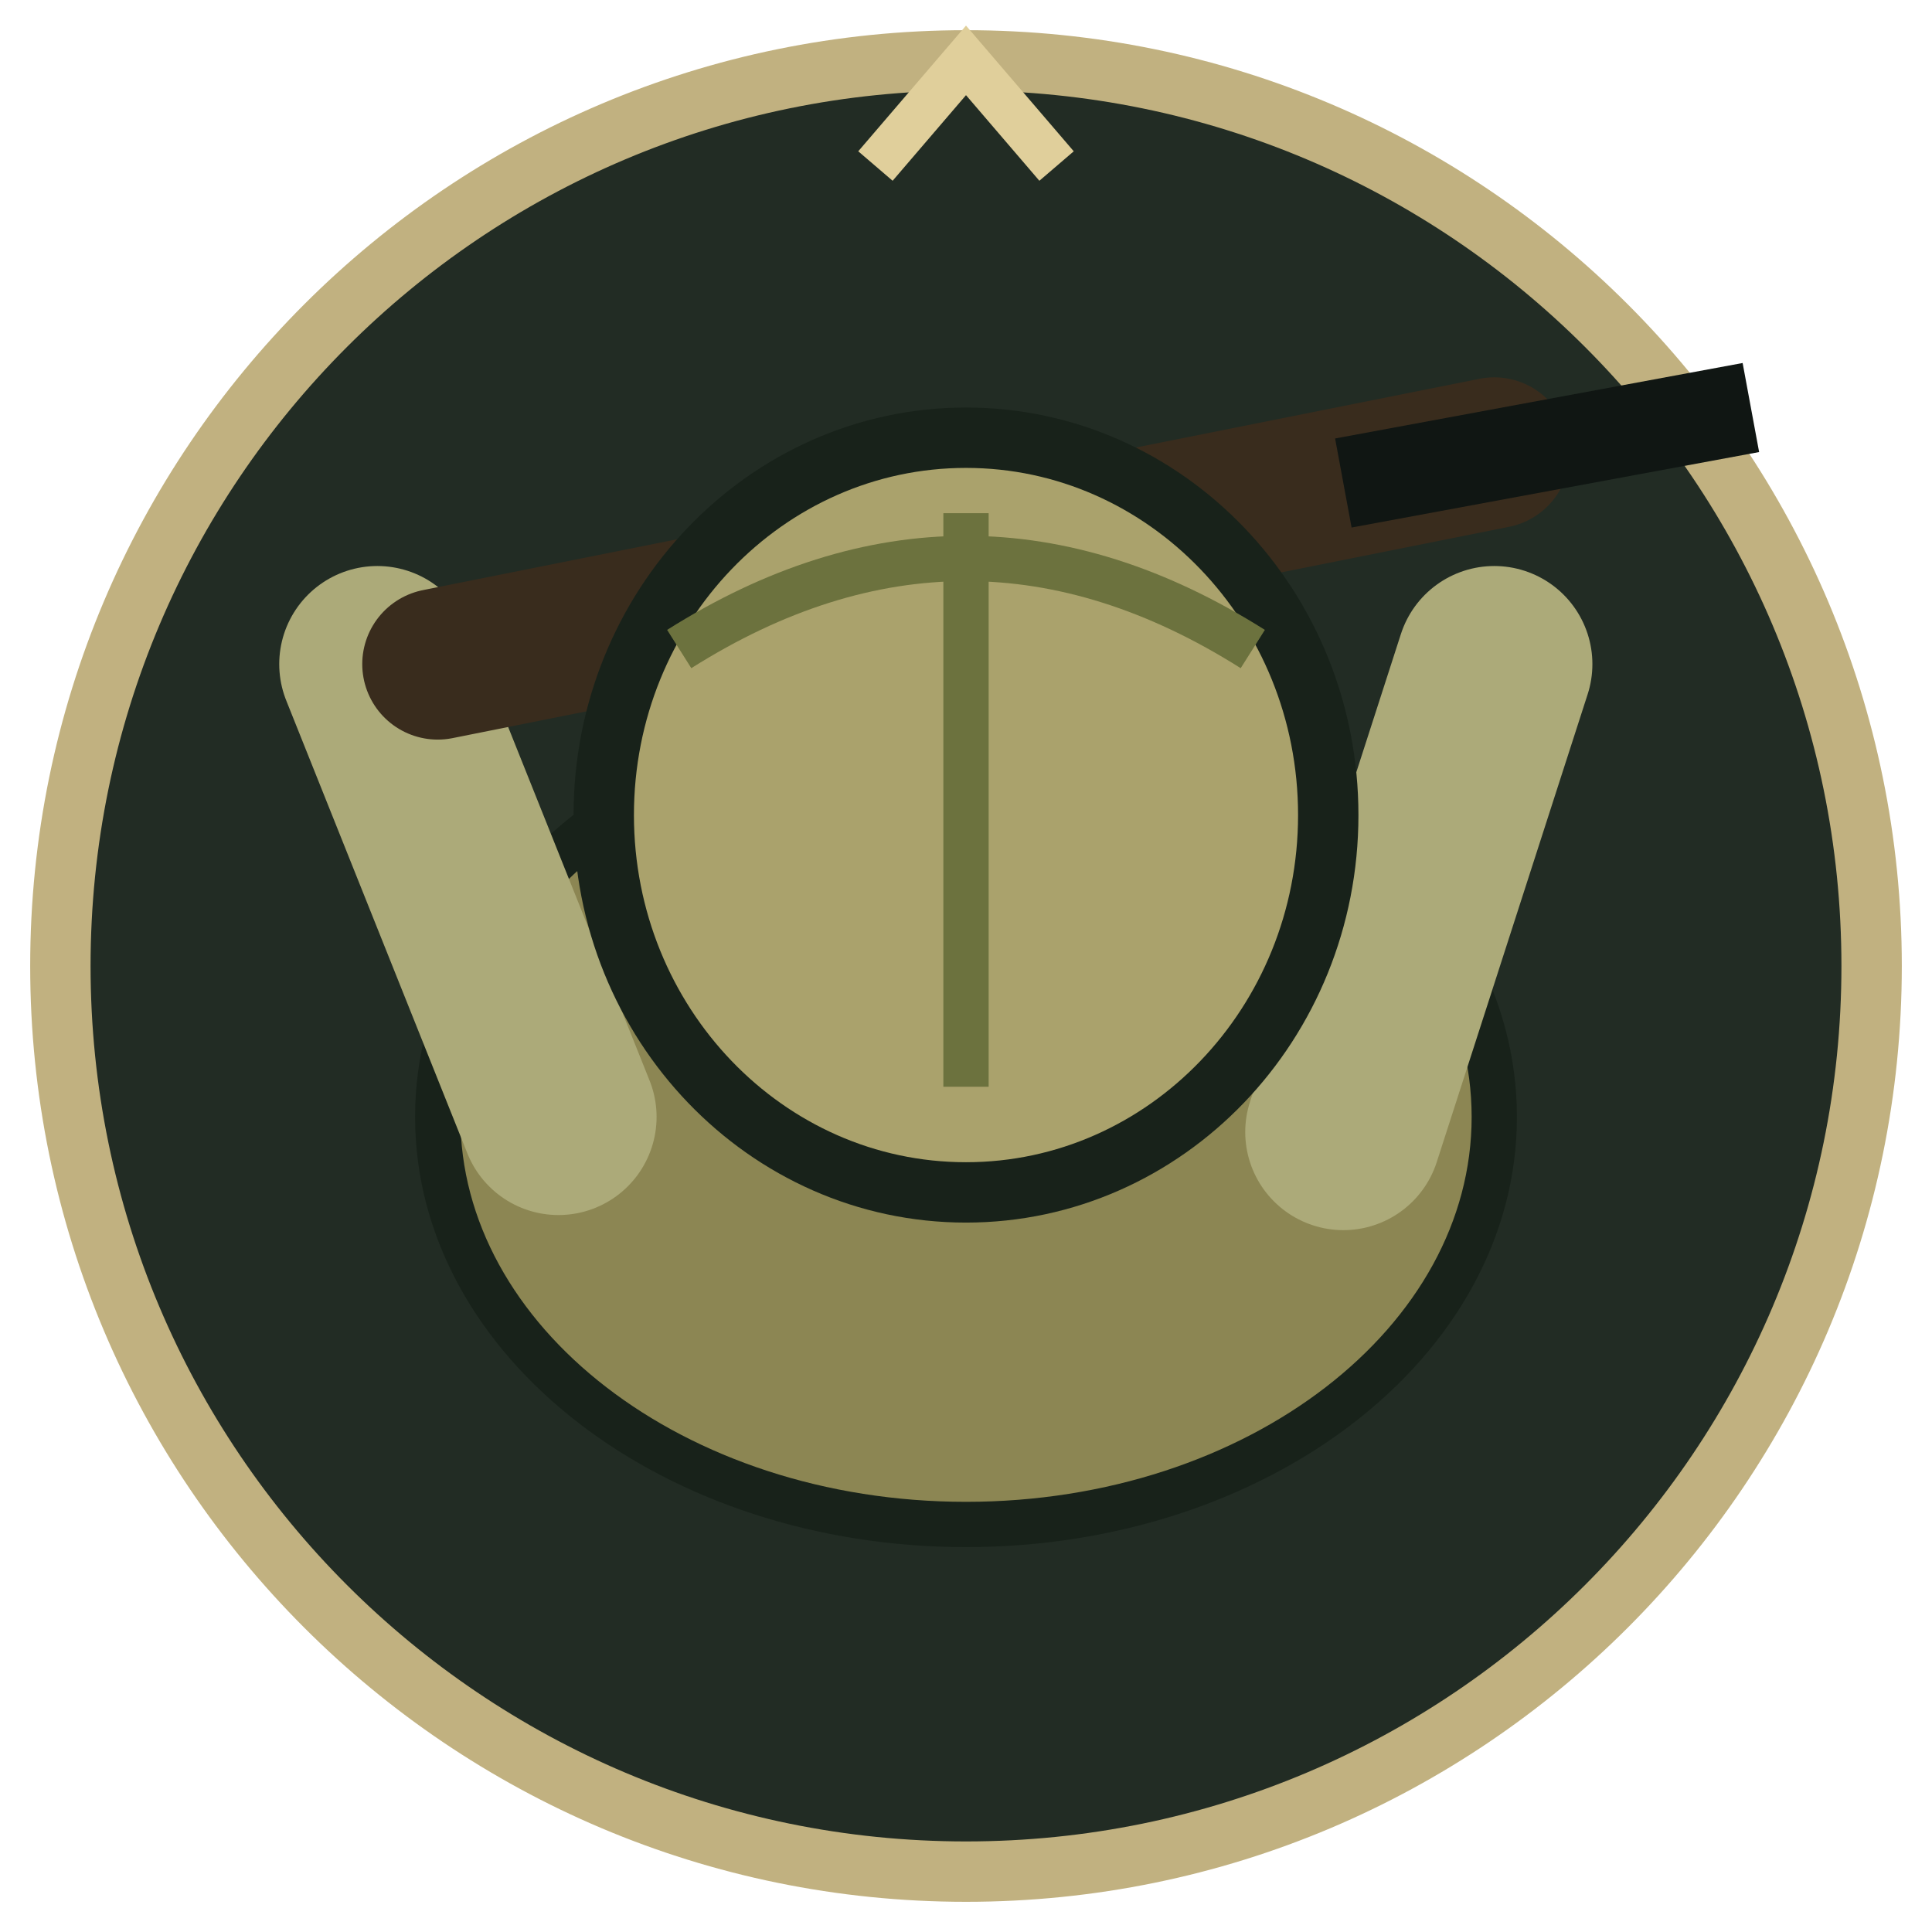
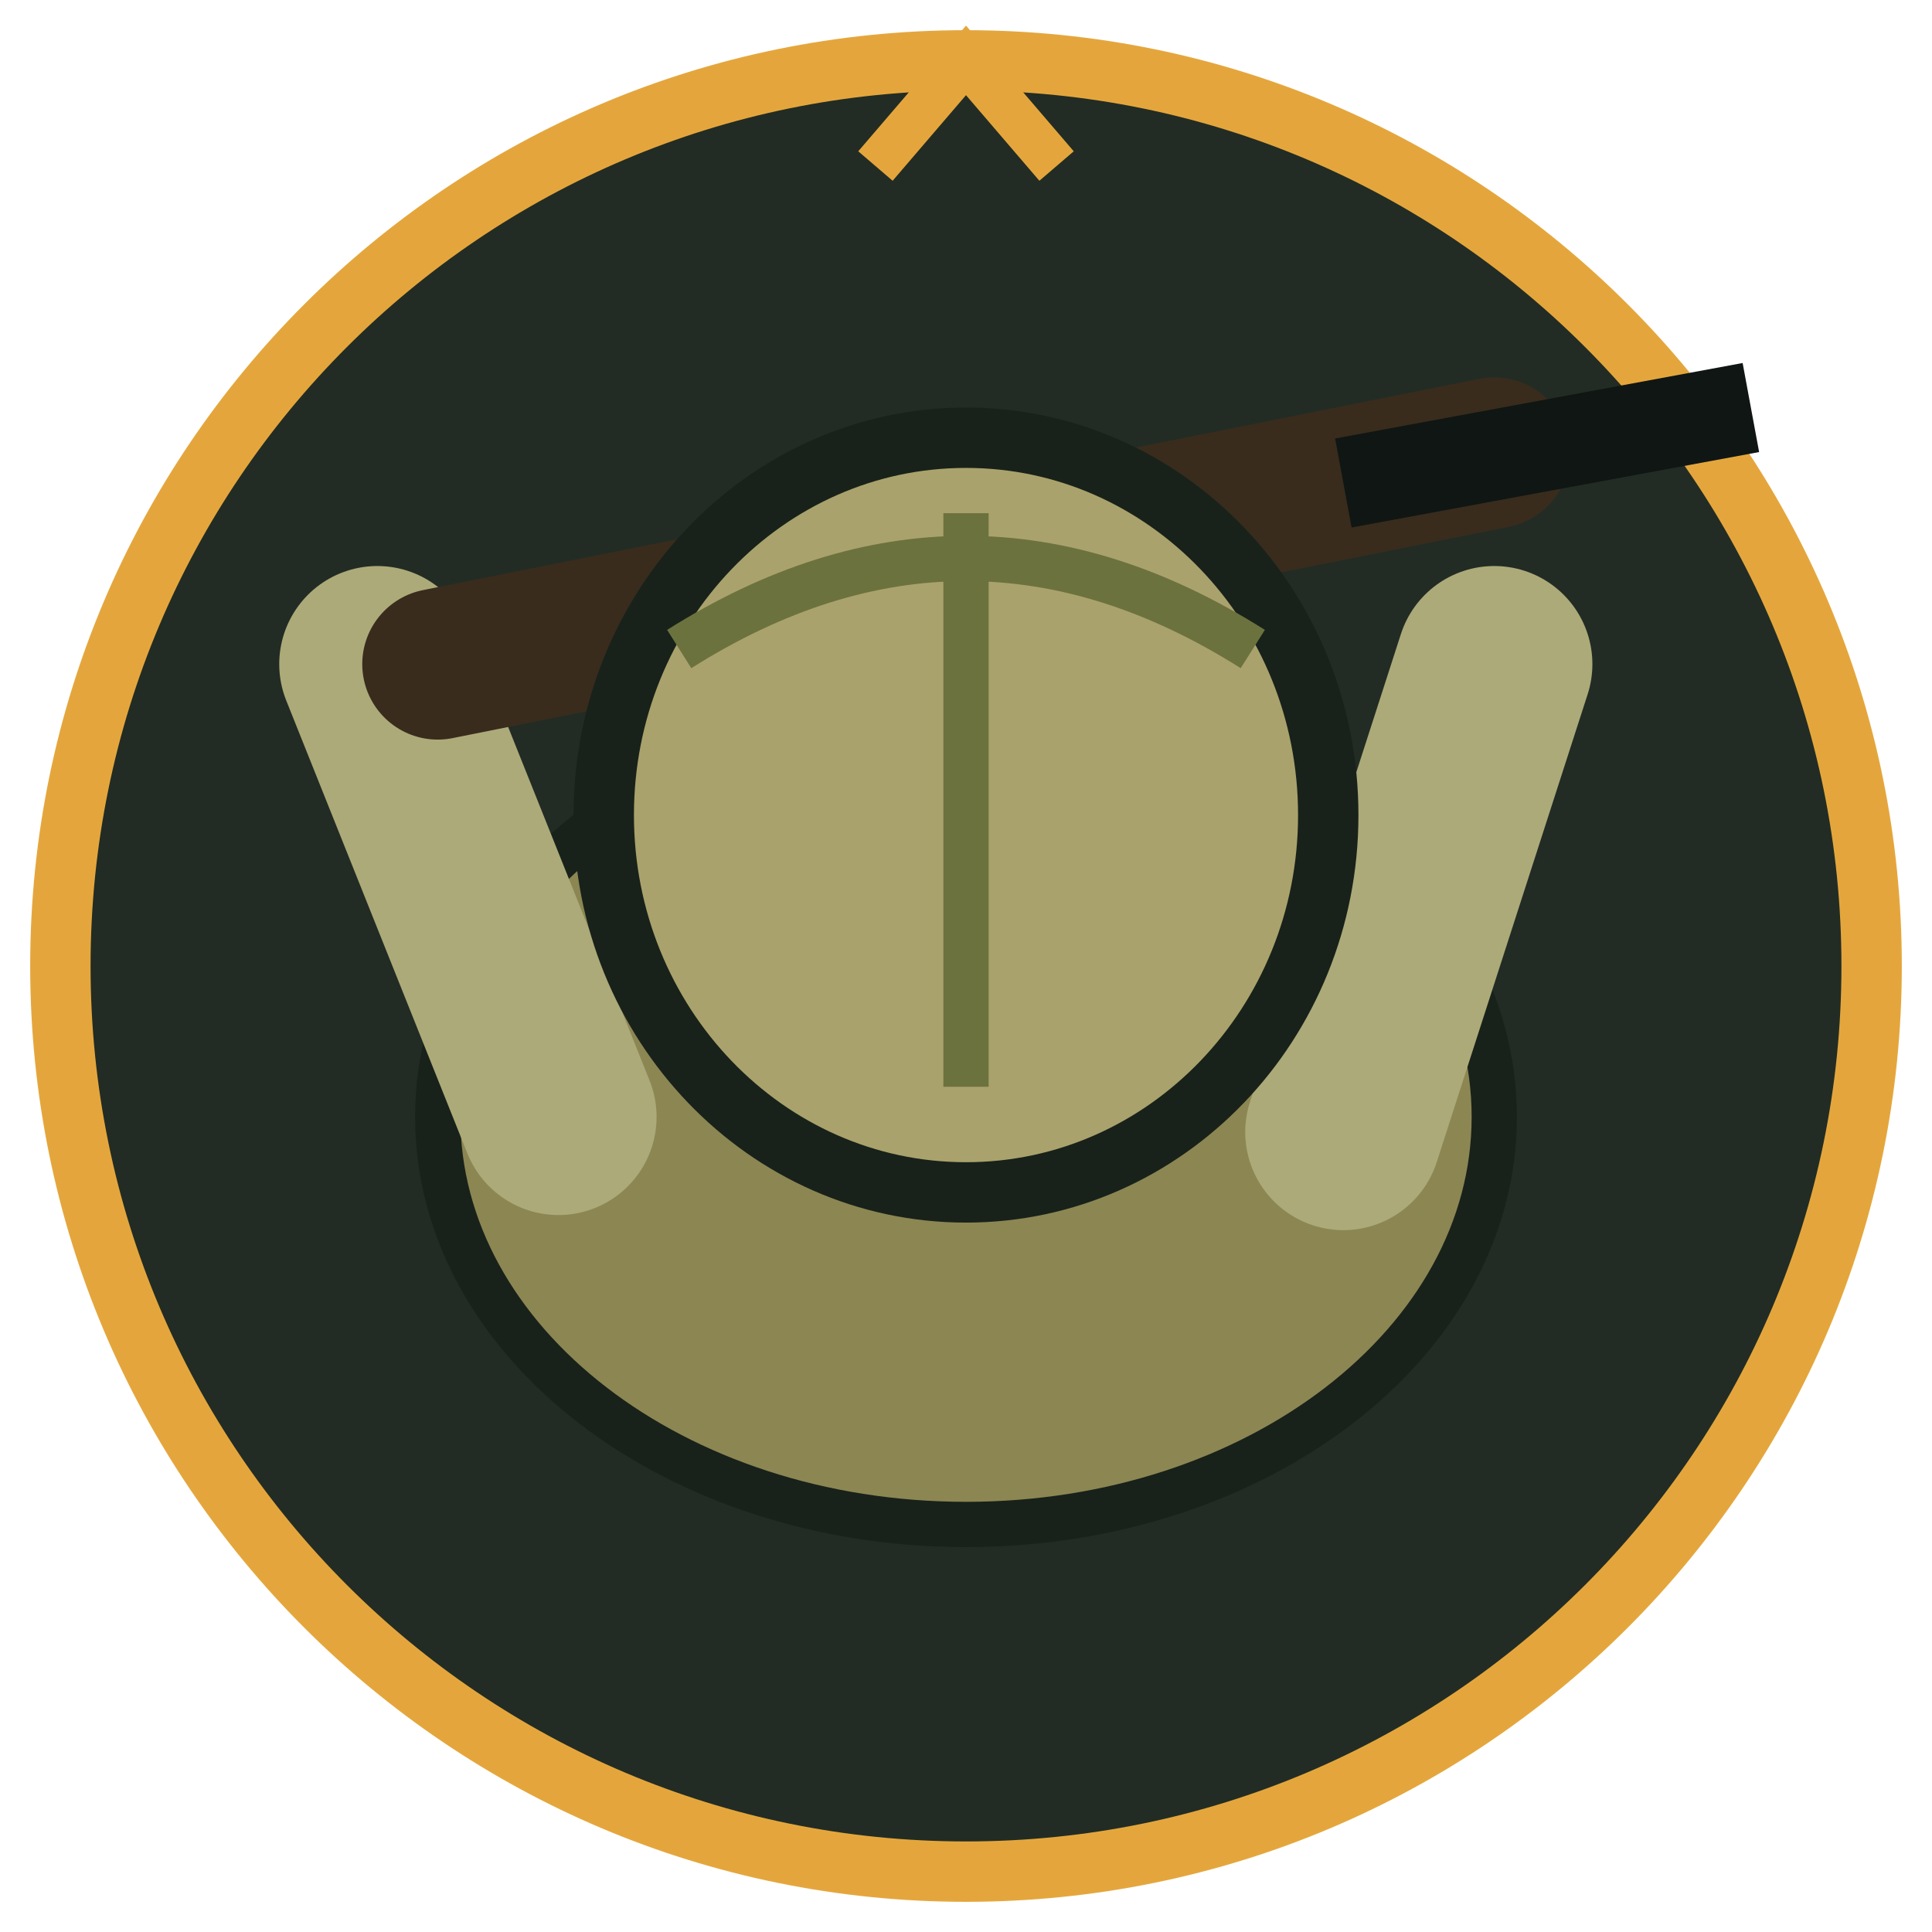
<svg xmlns="http://www.w3.org/2000/svg" width="128" height="128" viewBox="0 0 128 128">
-   <circle cx="64" cy="64" r="60" fill="#222c24" stroke="#c1b180" stroke-width="4" />
+   <circle cx="64" cy="64" r="60" fill="#222c24" stroke="#e4a63c" stroke-width="4" />
  <ellipse cx="64" cy="74" rx="35" ry="27" fill="#8c8653" stroke="#18221a" stroke-width="3" />
  <path d="M37 74L25 44M89 75L99 44" stroke="#acaa79" stroke-width="13" stroke-linecap="round" />
  <path d="M29 44L99 30" stroke="#392c1d" stroke-width="10" stroke-linecap="round" />
  <path d="M89 32L116 27" stroke="#101613" stroke-width="6" />
  <ellipse cx="64" cy="54" rx="24" ry="25" fill="#aaa26c" stroke="#18221a" stroke-width="4" />
  <path d="M45 43Q64 31 83 43M64 34V72" fill="none" stroke="#6c723e" stroke-width="3" />
-   <path d="M58 11L64 4L70 11" fill="none" stroke="#e0cf9b" stroke-width="3" />
+   <path d="M58 11L64 4L70 11" fill="none" stroke="#e4a63c" stroke-width="3" />
</svg>
